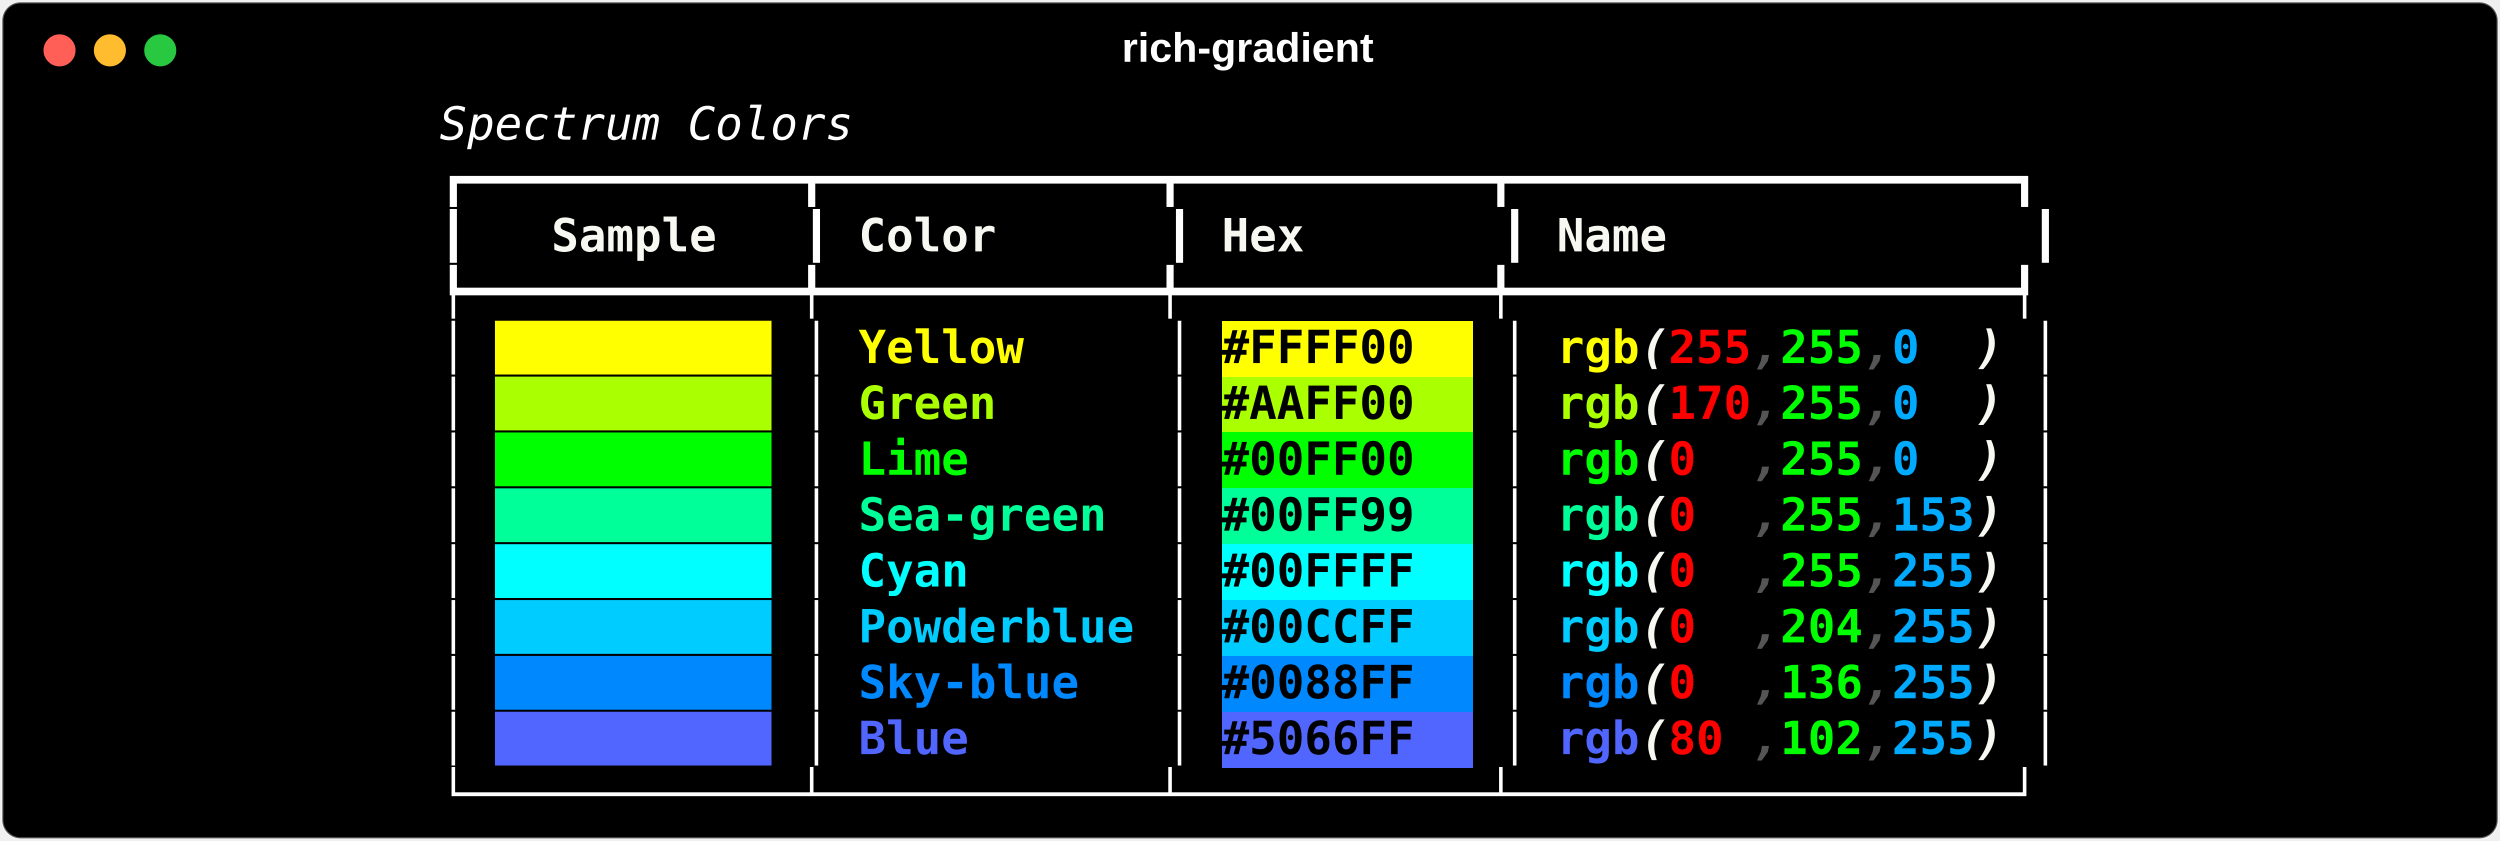
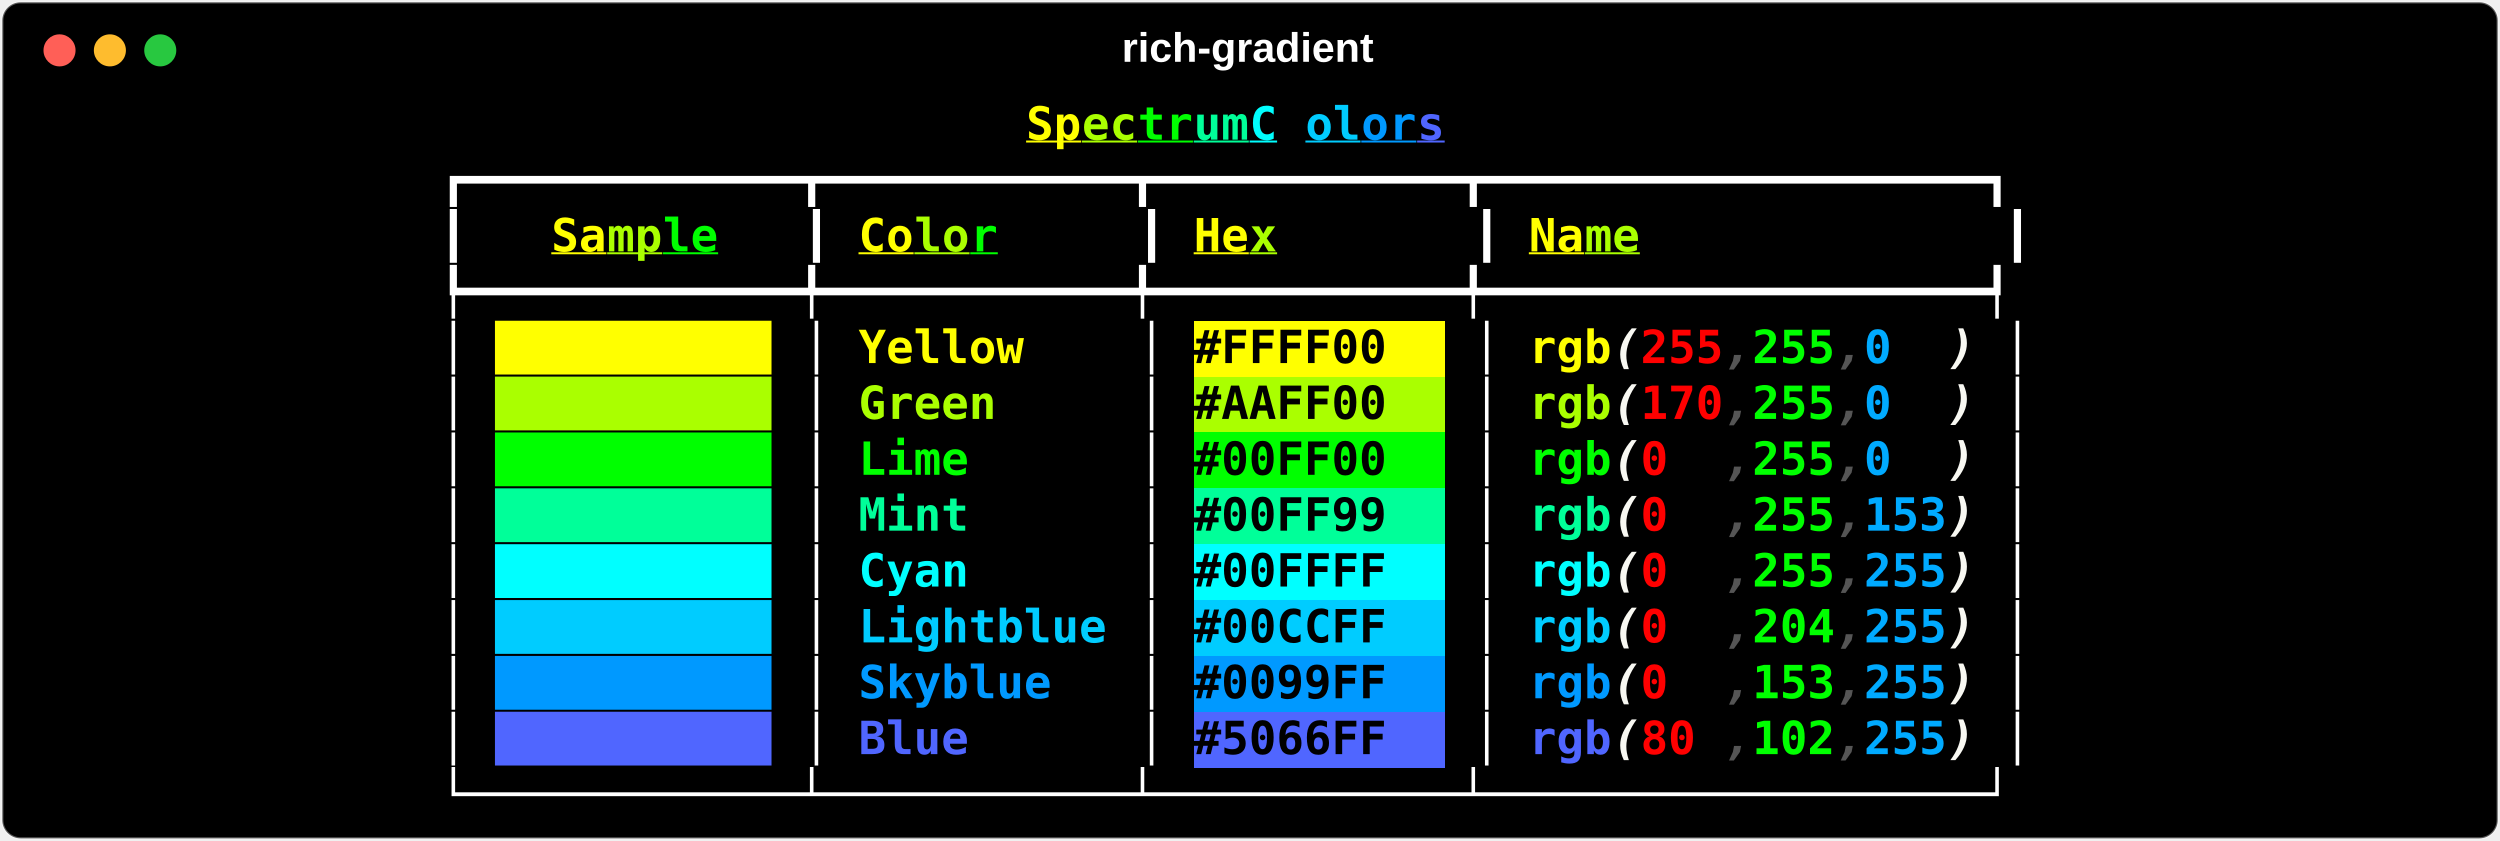
<svg xmlns="http://www.w3.org/2000/svg" class="rich-terminal" viewBox="0 0 1092 367.2">
  <style>

    @font-face {
        font-family: "Fira Code";
        src: local("FiraCode-Regular"),
                url("https://cdnjs.cloudflare.com/ajax/libs/firacode/6.2.0/woff2/FiraCode-Regular.woff2") format("woff2"),
                url("https://cdnjs.cloudflare.com/ajax/libs/firacode/6.2.0/woff/FiraCode-Regular.woff") format("woff");
        font-style: normal;
        font-weight: 400;
    }
    @font-face {
        font-family: "Fira Code";
        src: local("FiraCode-Bold"),
                url("https://cdnjs.cloudflare.com/ajax/libs/firacode/6.2.0/woff2/FiraCode-Bold.woff2") format("woff2"),
                url("https://cdnjs.cloudflare.com/ajax/libs/firacode/6.2.0/woff/FiraCode-Bold.woff") format("woff");
        font-style: bold;
        font-weight: 700;
    }

-     .terminal-557260351-matrix {
+     .terminal-1988028966-matrix {
        font-family: Fira Code, monospace;
        font-size: 20px;
        line-height: 24.4px;
        font-variant-east-asian: full-width;
    }

-     .terminal-557260351-title {
+     .terminal-1988028966-title {
        font-size: 18px;
        font-weight: bold;
        font-family: arial;
    }

-     .terminal-557260351-r1 { fill: #ffffff }
- .terminal-557260351-r2 { fill: #ffffff;font-style: italic; }
- .terminal-557260351-r3 { fill: #ffffff;font-weight: bold }
- .terminal-557260351-r4 { fill: #f8f8f2;font-weight: bold }
- .terminal-557260351-r5 { fill: #ffff00;font-weight: bold }
- .terminal-557260351-r6 { fill: #000000;font-weight: bold }
- .terminal-557260351-r7 { fill: #f8f8f2;font-weight: bold;font-style: italic; }
- .terminal-557260351-r8 { fill: #ff0000;font-weight: bold }
- .terminal-557260351-r9 { fill: #555555;font-weight: bold;font-style: italic; }
- .terminal-557260351-r10 { fill: #00ff00;font-weight: bold }
- .terminal-557260351-r11 { fill: #00aaff;font-weight: bold }
- .terminal-557260351-r12 { fill: #aaff00;font-weight: bold }
- .terminal-557260351-r13 { fill: #00ff99;font-weight: bold }
- .terminal-557260351-r14 { fill: #00ffff;font-weight: bold }
- .terminal-557260351-r15 { fill: #00ccff;font-weight: bold }
- .terminal-557260351-r16 { fill: #0088ff;font-weight: bold }
- .terminal-557260351-r17 { fill: #5066ff;font-weight: bold }
+     .terminal-1988028966-r1 { fill: #ffffff }
+ .terminal-1988028966-r2 { fill: #ffff00;font-weight: bold;text-decoration: underline; }
+ .terminal-1988028966-r3 { fill: #aaff00;font-weight: bold;text-decoration: underline; }
+ .terminal-1988028966-r4 { fill: #00ff00;font-weight: bold;text-decoration: underline; }
+ .terminal-1988028966-r5 { fill: #00ff99;font-weight: bold;text-decoration: underline; }
+ .terminal-1988028966-r6 { fill: #00ffff;font-weight: bold;text-decoration: underline; }
+ .terminal-1988028966-r7 { fill: #00ccff;font-weight: bold;text-decoration: underline; }
+ .terminal-1988028966-r8 { fill: #0099ff;font-weight: bold;text-decoration: underline; }
+ .terminal-1988028966-r9 { fill: #5066ff;font-weight: bold;text-decoration: underline; }
+ .terminal-1988028966-r10 { fill: #ffffff;font-weight: bold }
+ .terminal-1988028966-r11 { fill: #ffff00;font-weight: bold }
+ .terminal-1988028966-r12 { fill: #000000;font-weight: bold }
+ .terminal-1988028966-r13 { fill: #f8f8f2;font-weight: bold;font-style: italic; }
+ .terminal-1988028966-r14 { fill: #ff0000;font-weight: bold }
+ .terminal-1988028966-r15 { fill: #555555;font-weight: bold;font-style: italic; }
+ .terminal-1988028966-r16 { fill: #00ff00;font-weight: bold }
+ .terminal-1988028966-r17 { fill: #00aaff;font-weight: bold }
+ .terminal-1988028966-r18 { fill: #aaff00;font-weight: bold }
+ .terminal-1988028966-r19 { fill: #00ff99;font-weight: bold }
+ .terminal-1988028966-r20 { fill: #00ffff;font-weight: bold }
+ .terminal-1988028966-r21 { fill: #00ccff;font-weight: bold }
+ .terminal-1988028966-r22 { fill: #0099ff;font-weight: bold }
+ .terminal-1988028966-r23 { fill: #5066ff;font-weight: bold }
    </style>
  <defs>
-     <clipPath id="terminal-557260351-clip-terminal">
+     <clipPath id="terminal-1988028966-clip-terminal">
      <rect x="0" y="0" width="1072.6" height="316.2" />
    </clipPath>
-     <clipPath id="terminal-557260351-line-0">
+     <clipPath id="terminal-1988028966-line-0">
      <rect x="0" y="1.5" width="1073.6" height="24.65" />
    </clipPath>
-     <clipPath id="terminal-557260351-line-1">
+     <clipPath id="terminal-1988028966-line-1">
      <rect x="0" y="25.9" width="1073.6" height="24.65" />
    </clipPath>
-     <clipPath id="terminal-557260351-line-2">
+     <clipPath id="terminal-1988028966-line-2">
      <rect x="0" y="50.3" width="1073.6" height="24.65" />
    </clipPath>
-     <clipPath id="terminal-557260351-line-3">
+     <clipPath id="terminal-1988028966-line-3">
      <rect x="0" y="74.7" width="1073.6" height="24.65" />
    </clipPath>
-     <clipPath id="terminal-557260351-line-4">
+     <clipPath id="terminal-1988028966-line-4">
      <rect x="0" y="99.1" width="1073.6" height="24.65" />
    </clipPath>
-     <clipPath id="terminal-557260351-line-5">
+     <clipPath id="terminal-1988028966-line-5">
      <rect x="0" y="123.5" width="1073.6" height="24.65" />
    </clipPath>
-     <clipPath id="terminal-557260351-line-6">
+     <clipPath id="terminal-1988028966-line-6">
      <rect x="0" y="147.9" width="1073.6" height="24.65" />
    </clipPath>
-     <clipPath id="terminal-557260351-line-7">
+     <clipPath id="terminal-1988028966-line-7">
      <rect x="0" y="172.3" width="1073.6" height="24.65" />
    </clipPath>
-     <clipPath id="terminal-557260351-line-8">
+     <clipPath id="terminal-1988028966-line-8">
      <rect x="0" y="196.7" width="1073.6" height="24.65" />
    </clipPath>
-     <clipPath id="terminal-557260351-line-9">
+     <clipPath id="terminal-1988028966-line-9">
      <rect x="0" y="221.1" width="1073.6" height="24.65" />
    </clipPath>
-     <clipPath id="terminal-557260351-line-10">
+     <clipPath id="terminal-1988028966-line-10">
      <rect x="0" y="245.5" width="1073.6" height="24.65" />
    </clipPath>
-     <clipPath id="terminal-557260351-line-11">
+     <clipPath id="terminal-1988028966-line-11">
      <rect x="0" y="269.9" width="1073.6" height="24.65" />
    </clipPath>
  </defs>
  <rect fill="#000000" stroke="rgba(255,255,255,0.35)" stroke-width="1" x="1" y="1" width="1090" height="365.2" rx="8" />
-   <text class="terminal-557260351-title" fill="#ffffff" text-anchor="middle" x="545" y="27">rich-gradient</text>
+   <text class="terminal-1988028966-title" fill="#ffffff" text-anchor="middle" x="545" y="27">rich-gradient</text>
  <g transform="translate(26,22)">
    <circle cx="0" cy="0" r="7" fill="#ff5f57" />
    <circle cx="22" cy="0" r="7" fill="#febc2e" />
    <circle cx="44" cy="0" r="7" fill="#28c840" />
  </g>
-   <g transform="translate(9, 41)" clip-path="url(#terminal-557260351-clip-terminal)">
-     <rect fill="#ffff00" x="524.6" y="99.1" width="109.8" height="24.65" shape-rendering="crispEdges" />
-     <rect fill="#aaff00" x="524.6" y="123.5" width="109.8" height="24.65" shape-rendering="crispEdges" />
-     <rect fill="#00ff00" x="524.6" y="147.9" width="109.8" height="24.65" shape-rendering="crispEdges" />
-     <rect fill="#00ff99" x="524.6" y="172.3" width="109.8" height="24.65" shape-rendering="crispEdges" />
-     <rect fill="#00ffff" x="524.6" y="196.7" width="109.8" height="24.65" shape-rendering="crispEdges" />
-     <rect fill="#00ccff" x="524.6" y="221.1" width="109.8" height="24.65" shape-rendering="crispEdges" />
-     <rect fill="#0088ff" x="524.6" y="245.5" width="109.8" height="24.65" shape-rendering="crispEdges" />
-     <rect fill="#5066ff" x="524.6" y="269.9" width="109.8" height="24.65" shape-rendering="crispEdges" />
-     <g class="terminal-557260351-matrix">
-       <text class="terminal-557260351-r2" x="183" y="20" textLength="707.6" clip-path="url(#terminal-557260351-line-0)">                     Spectrum Colors                      </text>
-       <text class="terminal-557260351-r1" x="1073.6" y="20" textLength="12.2" clip-path="url(#terminal-557260351-line-0)">
- </text>
-       <text class="terminal-557260351-r1" x="183" y="44.4" textLength="707.6" clip-path="url(#terminal-557260351-line-1)">┏━━━━━━━━━━━━┳━━━━━━━━━━━━┳━━━━━━━━━━━┳━━━━━━━━━━━━━━━━━━┓</text>
-       <text class="terminal-557260351-r1" x="1073.6" y="44.4" textLength="12.2" clip-path="url(#terminal-557260351-line-1)">
- </text>
-       <text class="terminal-557260351-r1" x="183" y="68.8" textLength="12.2" clip-path="url(#terminal-557260351-line-2)">┃</text>
-       <text class="terminal-557260351-r4" x="231.8" y="68.8" textLength="73.2" clip-path="url(#terminal-557260351-line-2)">Sample</text>
-       <text class="terminal-557260351-r1" x="341.6" y="68.8" textLength="12.2" clip-path="url(#terminal-557260351-line-2)">┃</text>
-       <text class="terminal-557260351-r4" x="366" y="68.8" textLength="61" clip-path="url(#terminal-557260351-line-2)">Color</text>
-       <text class="terminal-557260351-r1" x="500.2" y="68.8" textLength="12.2" clip-path="url(#terminal-557260351-line-2)">┃</text>
-       <text class="terminal-557260351-r4" x="524.6" y="68.8" textLength="36.6" clip-path="url(#terminal-557260351-line-2)">Hex</text>
-       <text class="terminal-557260351-r1" x="646.6" y="68.8" textLength="12.2" clip-path="url(#terminal-557260351-line-2)">┃</text>
-       <text class="terminal-557260351-r4" x="671" y="68.8" textLength="48.8" clip-path="url(#terminal-557260351-line-2)">Name</text>
-       <text class="terminal-557260351-r1" x="878.4" y="68.8" textLength="12.2" clip-path="url(#terminal-557260351-line-2)">┃</text>
-       <text class="terminal-557260351-r1" x="1073.6" y="68.8" textLength="12.2" clip-path="url(#terminal-557260351-line-2)">
- </text>
-       <text class="terminal-557260351-r1" x="183" y="93.2" textLength="707.6" clip-path="url(#terminal-557260351-line-3)">┡━━━━━━━━━━━━╇━━━━━━━━━━━━╇━━━━━━━━━━━╇━━━━━━━━━━━━━━━━━━┩</text>
-       <text class="terminal-557260351-r1" x="1073.6" y="93.2" textLength="12.2" clip-path="url(#terminal-557260351-line-3)">
- </text>
-       <text class="terminal-557260351-r1" x="183" y="117.6" textLength="12.2" clip-path="url(#terminal-557260351-line-4)">│</text>
-       <text class="terminal-557260351-r5" x="207.4" y="117.6" textLength="122" clip-path="url(#terminal-557260351-line-4)">██████████</text>
-       <text class="terminal-557260351-r1" x="341.6" y="117.6" textLength="12.2" clip-path="url(#terminal-557260351-line-4)">│</text>
-       <text class="terminal-557260351-r5" x="366" y="117.6" textLength="122" clip-path="url(#terminal-557260351-line-4)">Yellow    </text>
-       <text class="terminal-557260351-r1" x="500.2" y="117.6" textLength="12.2" clip-path="url(#terminal-557260351-line-4)">│</text>
-       <text class="terminal-557260351-r6" x="524.6" y="117.6" textLength="109.8" clip-path="url(#terminal-557260351-line-4)"> #FFFF00 </text>
-       <text class="terminal-557260351-r1" x="646.6" y="117.6" textLength="12.2" clip-path="url(#terminal-557260351-line-4)">│</text>
-       <text class="terminal-557260351-r5" x="671" y="117.6" textLength="36.6" clip-path="url(#terminal-557260351-line-4)">rgb</text>
-       <text class="terminal-557260351-r7" x="707.6" y="117.6" textLength="12.2" clip-path="url(#terminal-557260351-line-4)">(</text>
-       <text class="terminal-557260351-r8" x="719.8" y="117.6" textLength="36.6" clip-path="url(#terminal-557260351-line-4)">255</text>
-       <text class="terminal-557260351-r9" x="756.4" y="117.6" textLength="12.2" clip-path="url(#terminal-557260351-line-4)">,</text>
-       <text class="terminal-557260351-r10" x="768.6" y="117.6" textLength="36.6" clip-path="url(#terminal-557260351-line-4)">255</text>
-       <text class="terminal-557260351-r9" x="805.2" y="117.6" textLength="12.2" clip-path="url(#terminal-557260351-line-4)">,</text>
-       <text class="terminal-557260351-r11" x="817.4" y="117.6" textLength="36.6" clip-path="url(#terminal-557260351-line-4)">  0</text>
-       <text class="terminal-557260351-r7" x="854" y="117.6" textLength="12.2" clip-path="url(#terminal-557260351-line-4)">)</text>
-       <text class="terminal-557260351-r1" x="878.4" y="117.6" textLength="12.2" clip-path="url(#terminal-557260351-line-4)">│</text>
-       <text class="terminal-557260351-r1" x="1073.6" y="117.6" textLength="12.2" clip-path="url(#terminal-557260351-line-4)">
- </text>
-       <text class="terminal-557260351-r1" x="183" y="142" textLength="12.2" clip-path="url(#terminal-557260351-line-5)">│</text>
-       <text class="terminal-557260351-r12" x="207.4" y="142" textLength="122" clip-path="url(#terminal-557260351-line-5)">██████████</text>
-       <text class="terminal-557260351-r1" x="341.6" y="142" textLength="12.2" clip-path="url(#terminal-557260351-line-5)">│</text>
-       <text class="terminal-557260351-r12" x="366" y="142" textLength="122" clip-path="url(#terminal-557260351-line-5)">Green     </text>
-       <text class="terminal-557260351-r1" x="500.2" y="142" textLength="12.2" clip-path="url(#terminal-557260351-line-5)">│</text>
-       <text class="terminal-557260351-r6" x="524.6" y="142" textLength="109.8" clip-path="url(#terminal-557260351-line-5)"> #AAFF00 </text>
-       <text class="terminal-557260351-r1" x="646.6" y="142" textLength="12.2" clip-path="url(#terminal-557260351-line-5)">│</text>
-       <text class="terminal-557260351-r12" x="671" y="142" textLength="36.6" clip-path="url(#terminal-557260351-line-5)">rgb</text>
-       <text class="terminal-557260351-r7" x="707.6" y="142" textLength="12.2" clip-path="url(#terminal-557260351-line-5)">(</text>
-       <text class="terminal-557260351-r8" x="719.8" y="142" textLength="36.6" clip-path="url(#terminal-557260351-line-5)">170</text>
-       <text class="terminal-557260351-r9" x="756.4" y="142" textLength="12.2" clip-path="url(#terminal-557260351-line-5)">,</text>
-       <text class="terminal-557260351-r10" x="768.6" y="142" textLength="36.6" clip-path="url(#terminal-557260351-line-5)">255</text>
-       <text class="terminal-557260351-r9" x="805.2" y="142" textLength="12.2" clip-path="url(#terminal-557260351-line-5)">,</text>
-       <text class="terminal-557260351-r11" x="817.4" y="142" textLength="36.6" clip-path="url(#terminal-557260351-line-5)">  0</text>
-       <text class="terminal-557260351-r7" x="854" y="142" textLength="12.2" clip-path="url(#terminal-557260351-line-5)">)</text>
-       <text class="terminal-557260351-r1" x="878.4" y="142" textLength="12.2" clip-path="url(#terminal-557260351-line-5)">│</text>
-       <text class="terminal-557260351-r1" x="1073.6" y="142" textLength="12.2" clip-path="url(#terminal-557260351-line-5)">
- </text>
-       <text class="terminal-557260351-r1" x="183" y="166.4" textLength="12.2" clip-path="url(#terminal-557260351-line-6)">│</text>
-       <text class="terminal-557260351-r10" x="207.4" y="166.4" textLength="122" clip-path="url(#terminal-557260351-line-6)">██████████</text>
-       <text class="terminal-557260351-r1" x="341.6" y="166.4" textLength="12.2" clip-path="url(#terminal-557260351-line-6)">│</text>
-       <text class="terminal-557260351-r10" x="366" y="166.4" textLength="122" clip-path="url(#terminal-557260351-line-6)">Lime      </text>
-       <text class="terminal-557260351-r1" x="500.2" y="166.4" textLength="12.2" clip-path="url(#terminal-557260351-line-6)">│</text>
-       <text class="terminal-557260351-r6" x="524.6" y="166.4" textLength="109.8" clip-path="url(#terminal-557260351-line-6)"> #00FF00 </text>
-       <text class="terminal-557260351-r1" x="646.6" y="166.4" textLength="12.2" clip-path="url(#terminal-557260351-line-6)">│</text>
-       <text class="terminal-557260351-r10" x="671" y="166.4" textLength="36.6" clip-path="url(#terminal-557260351-line-6)">rgb</text>
-       <text class="terminal-557260351-r7" x="707.6" y="166.4" textLength="12.2" clip-path="url(#terminal-557260351-line-6)">(</text>
-       <text class="terminal-557260351-r8" x="719.8" y="166.4" textLength="36.6" clip-path="url(#terminal-557260351-line-6)">  0</text>
-       <text class="terminal-557260351-r9" x="756.4" y="166.4" textLength="12.2" clip-path="url(#terminal-557260351-line-6)">,</text>
-       <text class="terminal-557260351-r10" x="768.6" y="166.4" textLength="36.6" clip-path="url(#terminal-557260351-line-6)">255</text>
-       <text class="terminal-557260351-r9" x="805.2" y="166.4" textLength="12.2" clip-path="url(#terminal-557260351-line-6)">,</text>
-       <text class="terminal-557260351-r11" x="817.4" y="166.4" textLength="36.6" clip-path="url(#terminal-557260351-line-6)">  0</text>
-       <text class="terminal-557260351-r7" x="854" y="166.4" textLength="12.2" clip-path="url(#terminal-557260351-line-6)">)</text>
-       <text class="terminal-557260351-r1" x="878.4" y="166.4" textLength="12.2" clip-path="url(#terminal-557260351-line-6)">│</text>
-       <text class="terminal-557260351-r1" x="1073.6" y="166.4" textLength="12.2" clip-path="url(#terminal-557260351-line-6)">
- </text>
-       <text class="terminal-557260351-r1" x="183" y="190.8" textLength="12.2" clip-path="url(#terminal-557260351-line-7)">│</text>
-       <text class="terminal-557260351-r13" x="207.4" y="190.8" textLength="122" clip-path="url(#terminal-557260351-line-7)">██████████</text>
-       <text class="terminal-557260351-r1" x="341.6" y="190.8" textLength="12.2" clip-path="url(#terminal-557260351-line-7)">│</text>
-       <text class="terminal-557260351-r13" x="366" y="190.8" textLength="122" clip-path="url(#terminal-557260351-line-7)">Sea-green </text>
-       <text class="terminal-557260351-r1" x="500.2" y="190.8" textLength="12.2" clip-path="url(#terminal-557260351-line-7)">│</text>
-       <text class="terminal-557260351-r6" x="524.6" y="190.8" textLength="109.8" clip-path="url(#terminal-557260351-line-7)"> #00FF99 </text>
-       <text class="terminal-557260351-r1" x="646.6" y="190.8" textLength="12.2" clip-path="url(#terminal-557260351-line-7)">│</text>
-       <text class="terminal-557260351-r13" x="671" y="190.8" textLength="36.6" clip-path="url(#terminal-557260351-line-7)">rgb</text>
-       <text class="terminal-557260351-r7" x="707.6" y="190.8" textLength="12.2" clip-path="url(#terminal-557260351-line-7)">(</text>
-       <text class="terminal-557260351-r8" x="719.8" y="190.8" textLength="36.6" clip-path="url(#terminal-557260351-line-7)">  0</text>
-       <text class="terminal-557260351-r9" x="756.4" y="190.8" textLength="12.2" clip-path="url(#terminal-557260351-line-7)">,</text>
-       <text class="terminal-557260351-r10" x="768.6" y="190.8" textLength="36.6" clip-path="url(#terminal-557260351-line-7)">255</text>
-       <text class="terminal-557260351-r9" x="805.2" y="190.8" textLength="12.2" clip-path="url(#terminal-557260351-line-7)">,</text>
-       <text class="terminal-557260351-r11" x="817.4" y="190.8" textLength="36.6" clip-path="url(#terminal-557260351-line-7)">153</text>
-       <text class="terminal-557260351-r7" x="854" y="190.8" textLength="12.2" clip-path="url(#terminal-557260351-line-7)">)</text>
-       <text class="terminal-557260351-r1" x="878.4" y="190.8" textLength="12.2" clip-path="url(#terminal-557260351-line-7)">│</text>
-       <text class="terminal-557260351-r1" x="1073.6" y="190.8" textLength="12.2" clip-path="url(#terminal-557260351-line-7)">
- </text>
-       <text class="terminal-557260351-r1" x="183" y="215.2" textLength="12.2" clip-path="url(#terminal-557260351-line-8)">│</text>
-       <text class="terminal-557260351-r14" x="207.4" y="215.2" textLength="122" clip-path="url(#terminal-557260351-line-8)">██████████</text>
-       <text class="terminal-557260351-r1" x="341.6" y="215.2" textLength="12.2" clip-path="url(#terminal-557260351-line-8)">│</text>
-       <text class="terminal-557260351-r14" x="366" y="215.2" textLength="122" clip-path="url(#terminal-557260351-line-8)">Cyan      </text>
-       <text class="terminal-557260351-r1" x="500.2" y="215.2" textLength="12.2" clip-path="url(#terminal-557260351-line-8)">│</text>
-       <text class="terminal-557260351-r6" x="524.6" y="215.2" textLength="109.8" clip-path="url(#terminal-557260351-line-8)"> #00FFFF </text>
-       <text class="terminal-557260351-r1" x="646.6" y="215.2" textLength="12.2" clip-path="url(#terminal-557260351-line-8)">│</text>
-       <text class="terminal-557260351-r14" x="671" y="215.2" textLength="36.6" clip-path="url(#terminal-557260351-line-8)">rgb</text>
-       <text class="terminal-557260351-r7" x="707.6" y="215.2" textLength="12.2" clip-path="url(#terminal-557260351-line-8)">(</text>
-       <text class="terminal-557260351-r8" x="719.8" y="215.2" textLength="36.6" clip-path="url(#terminal-557260351-line-8)">  0</text>
-       <text class="terminal-557260351-r9" x="756.4" y="215.2" textLength="12.2" clip-path="url(#terminal-557260351-line-8)">,</text>
-       <text class="terminal-557260351-r10" x="768.6" y="215.2" textLength="36.6" clip-path="url(#terminal-557260351-line-8)">255</text>
-       <text class="terminal-557260351-r9" x="805.2" y="215.2" textLength="12.2" clip-path="url(#terminal-557260351-line-8)">,</text>
-       <text class="terminal-557260351-r11" x="817.4" y="215.2" textLength="36.6" clip-path="url(#terminal-557260351-line-8)">255</text>
-       <text class="terminal-557260351-r7" x="854" y="215.2" textLength="12.2" clip-path="url(#terminal-557260351-line-8)">)</text>
-       <text class="terminal-557260351-r1" x="878.4" y="215.2" textLength="12.2" clip-path="url(#terminal-557260351-line-8)">│</text>
-       <text class="terminal-557260351-r1" x="1073.6" y="215.2" textLength="12.2" clip-path="url(#terminal-557260351-line-8)">
- </text>
-       <text class="terminal-557260351-r1" x="183" y="239.6" textLength="12.2" clip-path="url(#terminal-557260351-line-9)">│</text>
-       <text class="terminal-557260351-r15" x="207.4" y="239.6" textLength="122" clip-path="url(#terminal-557260351-line-9)">██████████</text>
-       <text class="terminal-557260351-r1" x="341.6" y="239.6" textLength="12.2" clip-path="url(#terminal-557260351-line-9)">│</text>
-       <text class="terminal-557260351-r15" x="366" y="239.6" textLength="122" clip-path="url(#terminal-557260351-line-9)">Powderblue</text>
-       <text class="terminal-557260351-r1" x="500.2" y="239.6" textLength="12.2" clip-path="url(#terminal-557260351-line-9)">│</text>
-       <text class="terminal-557260351-r6" x="524.6" y="239.6" textLength="109.8" clip-path="url(#terminal-557260351-line-9)"> #00CCFF </text>
-       <text class="terminal-557260351-r1" x="646.6" y="239.6" textLength="12.2" clip-path="url(#terminal-557260351-line-9)">│</text>
-       <text class="terminal-557260351-r15" x="671" y="239.6" textLength="36.6" clip-path="url(#terminal-557260351-line-9)">rgb</text>
-       <text class="terminal-557260351-r7" x="707.6" y="239.6" textLength="12.2" clip-path="url(#terminal-557260351-line-9)">(</text>
-       <text class="terminal-557260351-r8" x="719.8" y="239.6" textLength="36.6" clip-path="url(#terminal-557260351-line-9)">  0</text>
-       <text class="terminal-557260351-r9" x="756.4" y="239.6" textLength="12.2" clip-path="url(#terminal-557260351-line-9)">,</text>
-       <text class="terminal-557260351-r10" x="768.6" y="239.6" textLength="36.6" clip-path="url(#terminal-557260351-line-9)">204</text>
-       <text class="terminal-557260351-r9" x="805.2" y="239.6" textLength="12.2" clip-path="url(#terminal-557260351-line-9)">,</text>
-       <text class="terminal-557260351-r11" x="817.4" y="239.6" textLength="36.6" clip-path="url(#terminal-557260351-line-9)">255</text>
-       <text class="terminal-557260351-r7" x="854" y="239.6" textLength="12.2" clip-path="url(#terminal-557260351-line-9)">)</text>
-       <text class="terminal-557260351-r1" x="878.4" y="239.6" textLength="12.2" clip-path="url(#terminal-557260351-line-9)">│</text>
-       <text class="terminal-557260351-r1" x="1073.6" y="239.6" textLength="12.2" clip-path="url(#terminal-557260351-line-9)">
- </text>
-       <text class="terminal-557260351-r1" x="183" y="264" textLength="12.2" clip-path="url(#terminal-557260351-line-10)">│</text>
-       <text class="terminal-557260351-r16" x="207.4" y="264" textLength="122" clip-path="url(#terminal-557260351-line-10)">██████████</text>
-       <text class="terminal-557260351-r1" x="341.6" y="264" textLength="12.2" clip-path="url(#terminal-557260351-line-10)">│</text>
-       <text class="terminal-557260351-r16" x="366" y="264" textLength="122" clip-path="url(#terminal-557260351-line-10)">Sky-blue  </text>
-       <text class="terminal-557260351-r1" x="500.2" y="264" textLength="12.2" clip-path="url(#terminal-557260351-line-10)">│</text>
-       <text class="terminal-557260351-r6" x="524.6" y="264" textLength="109.8" clip-path="url(#terminal-557260351-line-10)"> #0088FF </text>
-       <text class="terminal-557260351-r1" x="646.6" y="264" textLength="12.2" clip-path="url(#terminal-557260351-line-10)">│</text>
-       <text class="terminal-557260351-r16" x="671" y="264" textLength="36.6" clip-path="url(#terminal-557260351-line-10)">rgb</text>
-       <text class="terminal-557260351-r7" x="707.6" y="264" textLength="12.2" clip-path="url(#terminal-557260351-line-10)">(</text>
-       <text class="terminal-557260351-r8" x="719.8" y="264" textLength="36.6" clip-path="url(#terminal-557260351-line-10)">  0</text>
-       <text class="terminal-557260351-r9" x="756.4" y="264" textLength="12.2" clip-path="url(#terminal-557260351-line-10)">,</text>
-       <text class="terminal-557260351-r10" x="768.6" y="264" textLength="36.6" clip-path="url(#terminal-557260351-line-10)">136</text>
-       <text class="terminal-557260351-r9" x="805.2" y="264" textLength="12.2" clip-path="url(#terminal-557260351-line-10)">,</text>
-       <text class="terminal-557260351-r11" x="817.4" y="264" textLength="36.6" clip-path="url(#terminal-557260351-line-10)">255</text>
-       <text class="terminal-557260351-r7" x="854" y="264" textLength="12.2" clip-path="url(#terminal-557260351-line-10)">)</text>
-       <text class="terminal-557260351-r1" x="878.4" y="264" textLength="12.2" clip-path="url(#terminal-557260351-line-10)">│</text>
-       <text class="terminal-557260351-r1" x="1073.6" y="264" textLength="12.2" clip-path="url(#terminal-557260351-line-10)">
- </text>
-       <text class="terminal-557260351-r1" x="183" y="288.4" textLength="12.2" clip-path="url(#terminal-557260351-line-11)">│</text>
-       <text class="terminal-557260351-r17" x="207.4" y="288.4" textLength="122" clip-path="url(#terminal-557260351-line-11)">██████████</text>
-       <text class="terminal-557260351-r1" x="341.6" y="288.4" textLength="12.2" clip-path="url(#terminal-557260351-line-11)">│</text>
-       <text class="terminal-557260351-r17" x="366" y="288.4" textLength="122" clip-path="url(#terminal-557260351-line-11)">Blue      </text>
-       <text class="terminal-557260351-r1" x="500.2" y="288.4" textLength="12.2" clip-path="url(#terminal-557260351-line-11)">│</text>
-       <text class="terminal-557260351-r6" x="524.6" y="288.4" textLength="109.8" clip-path="url(#terminal-557260351-line-11)"> #5066FF </text>
-       <text class="terminal-557260351-r1" x="646.6" y="288.4" textLength="12.2" clip-path="url(#terminal-557260351-line-11)">│</text>
-       <text class="terminal-557260351-r17" x="671" y="288.4" textLength="36.6" clip-path="url(#terminal-557260351-line-11)">rgb</text>
-       <text class="terminal-557260351-r7" x="707.6" y="288.4" textLength="12.2" clip-path="url(#terminal-557260351-line-11)">(</text>
-       <text class="terminal-557260351-r8" x="719.8" y="288.4" textLength="36.6" clip-path="url(#terminal-557260351-line-11)"> 80</text>
-       <text class="terminal-557260351-r9" x="756.4" y="288.4" textLength="12.2" clip-path="url(#terminal-557260351-line-11)">,</text>
-       <text class="terminal-557260351-r10" x="768.6" y="288.4" textLength="36.6" clip-path="url(#terminal-557260351-line-11)">102</text>
-       <text class="terminal-557260351-r9" x="805.2" y="288.4" textLength="12.2" clip-path="url(#terminal-557260351-line-11)">,</text>
-       <text class="terminal-557260351-r11" x="817.4" y="288.4" textLength="36.6" clip-path="url(#terminal-557260351-line-11)">255</text>
-       <text class="terminal-557260351-r7" x="854" y="288.4" textLength="12.2" clip-path="url(#terminal-557260351-line-11)">)</text>
-       <text class="terminal-557260351-r1" x="878.4" y="288.4" textLength="12.2" clip-path="url(#terminal-557260351-line-11)">│</text>
-       <text class="terminal-557260351-r1" x="1073.6" y="288.4" textLength="12.2" clip-path="url(#terminal-557260351-line-11)">
- </text>
-       <text class="terminal-557260351-r1" x="183" y="312.8" textLength="707.6" clip-path="url(#terminal-557260351-line-12)">└────────────┴────────────┴───────────┴──────────────────┘</text>
-       <text class="terminal-557260351-r1" x="1073.6" y="312.8" textLength="12.2" clip-path="url(#terminal-557260351-line-12)">
+   <g transform="translate(9, 41)" clip-path="url(#terminal-1988028966-clip-terminal)">
+     <rect fill="#ffff00" x="512.4" y="99.1" width="109.8" height="24.65" shape-rendering="crispEdges" />
+     <rect fill="#aaff00" x="512.4" y="123.5" width="109.8" height="24.65" shape-rendering="crispEdges" />
+     <rect fill="#00ff00" x="512.4" y="147.9" width="109.8" height="24.65" shape-rendering="crispEdges" />
+     <rect fill="#00ff99" x="512.4" y="172.3" width="109.8" height="24.65" shape-rendering="crispEdges" />
+     <rect fill="#00ffff" x="512.4" y="196.7" width="109.8" height="24.65" shape-rendering="crispEdges" />
+     <rect fill="#00ccff" x="512.4" y="221.1" width="109.8" height="24.65" shape-rendering="crispEdges" />
+     <rect fill="#0099ff" x="512.4" y="245.5" width="109.8" height="24.65" shape-rendering="crispEdges" />
+     <rect fill="#5066ff" x="512.4" y="269.9" width="109.8" height="24.65" shape-rendering="crispEdges" />
+     <g class="terminal-1988028966-matrix">
+       <text class="terminal-1988028966-r2" x="439.2" y="20" textLength="24.4" clip-path="url(#terminal-1988028966-line-0)">Sp</text>
+       <text class="terminal-1988028966-r3" x="463.6" y="20" textLength="24.4" clip-path="url(#terminal-1988028966-line-0)">ec</text>
+       <text class="terminal-1988028966-r4" x="488" y="20" textLength="24.4" clip-path="url(#terminal-1988028966-line-0)">tr</text>
+       <text class="terminal-1988028966-r5" x="512.4" y="20" textLength="24.4" clip-path="url(#terminal-1988028966-line-0)">um</text>
+       <text class="terminal-1988028966-r6" x="536.8" y="20" textLength="24.4" clip-path="url(#terminal-1988028966-line-0)"> C</text>
+       <text class="terminal-1988028966-r7" x="561.2" y="20" textLength="24.4" clip-path="url(#terminal-1988028966-line-0)">ol</text>
+       <text class="terminal-1988028966-r8" x="585.6" y="20" textLength="24.4" clip-path="url(#terminal-1988028966-line-0)">or</text>
+       <text class="terminal-1988028966-r9" x="610" y="20" textLength="12.2" clip-path="url(#terminal-1988028966-line-0)">s</text>
+       <text class="terminal-1988028966-r1" x="1073.6" y="20" textLength="12.2" clip-path="url(#terminal-1988028966-line-0)">
+ </text>
+       <text class="terminal-1988028966-r1" x="183" y="44.4" textLength="695.4" clip-path="url(#terminal-1988028966-line-1)">┏━━━━━━━━━━━━┳━━━━━━━━━━━┳━━━━━━━━━━━┳━━━━━━━━━━━━━━━━━━┓</text>
+       <text class="terminal-1988028966-r1" x="1073.6" y="44.4" textLength="12.2" clip-path="url(#terminal-1988028966-line-1)">
+ </text>
+       <text class="terminal-1988028966-r1" x="183" y="68.8" textLength="12.2" clip-path="url(#terminal-1988028966-line-2)">┃</text>
+       <text class="terminal-1988028966-r2" x="231.8" y="68.8" textLength="24.4" clip-path="url(#terminal-1988028966-line-2)">Sa</text>
+       <text class="terminal-1988028966-r3" x="256.2" y="68.8" textLength="24.4" clip-path="url(#terminal-1988028966-line-2)">mp</text>
+       <text class="terminal-1988028966-r4" x="280.6" y="68.8" textLength="24.4" clip-path="url(#terminal-1988028966-line-2)">le</text>
+       <text class="terminal-1988028966-r1" x="341.6" y="68.8" textLength="12.2" clip-path="url(#terminal-1988028966-line-2)">┃</text>
+       <text class="terminal-1988028966-r2" x="366" y="68.8" textLength="24.4" clip-path="url(#terminal-1988028966-line-2)">Co</text>
+       <text class="terminal-1988028966-r3" x="390.4" y="68.8" textLength="24.4" clip-path="url(#terminal-1988028966-line-2)">lo</text>
+       <text class="terminal-1988028966-r4" x="414.8" y="68.8" textLength="12.2" clip-path="url(#terminal-1988028966-line-2)">r</text>
+       <text class="terminal-1988028966-r1" x="488" y="68.8" textLength="12.2" clip-path="url(#terminal-1988028966-line-2)">┃</text>
+       <text class="terminal-1988028966-r2" x="512.4" y="68.8" textLength="24.4" clip-path="url(#terminal-1988028966-line-2)">He</text>
+       <text class="terminal-1988028966-r3" x="536.8" y="68.8" textLength="12.2" clip-path="url(#terminal-1988028966-line-2)">x</text>
+       <text class="terminal-1988028966-r1" x="634.4" y="68.8" textLength="12.2" clip-path="url(#terminal-1988028966-line-2)">┃</text>
+       <text class="terminal-1988028966-r2" x="658.8" y="68.8" textLength="24.4" clip-path="url(#terminal-1988028966-line-2)">Na</text>
+       <text class="terminal-1988028966-r3" x="683.2" y="68.8" textLength="24.4" clip-path="url(#terminal-1988028966-line-2)">me</text>
+       <text class="terminal-1988028966-r1" x="866.2" y="68.8" textLength="12.2" clip-path="url(#terminal-1988028966-line-2)">┃</text>
+       <text class="terminal-1988028966-r1" x="1073.6" y="68.8" textLength="12.2" clip-path="url(#terminal-1988028966-line-2)">
+ </text>
+       <text class="terminal-1988028966-r1" x="183" y="93.2" textLength="695.4" clip-path="url(#terminal-1988028966-line-3)">┡━━━━━━━━━━━━╇━━━━━━━━━━━╇━━━━━━━━━━━╇━━━━━━━━━━━━━━━━━━┩</text>
+       <text class="terminal-1988028966-r1" x="1073.6" y="93.2" textLength="12.2" clip-path="url(#terminal-1988028966-line-3)">
+ </text>
+       <text class="terminal-1988028966-r1" x="183" y="117.6" textLength="12.2" clip-path="url(#terminal-1988028966-line-4)">│</text>
+       <text class="terminal-1988028966-r11" x="207.4" y="117.6" textLength="122" clip-path="url(#terminal-1988028966-line-4)">██████████</text>
+       <text class="terminal-1988028966-r1" x="341.6" y="117.6" textLength="12.2" clip-path="url(#terminal-1988028966-line-4)">│</text>
+       <text class="terminal-1988028966-r11" x="366" y="117.6" textLength="109.8" clip-path="url(#terminal-1988028966-line-4)">Yellow   </text>
+       <text class="terminal-1988028966-r1" x="488" y="117.6" textLength="12.2" clip-path="url(#terminal-1988028966-line-4)">│</text>
+       <text class="terminal-1988028966-r12" x="512.4" y="117.6" textLength="109.8" clip-path="url(#terminal-1988028966-line-4)"> #FFFF00 </text>
+       <text class="terminal-1988028966-r1" x="634.4" y="117.6" textLength="12.2" clip-path="url(#terminal-1988028966-line-4)">│</text>
+       <text class="terminal-1988028966-r11" x="658.8" y="117.6" textLength="36.6" clip-path="url(#terminal-1988028966-line-4)">rgb</text>
+       <text class="terminal-1988028966-r13" x="695.4" y="117.6" textLength="12.2" clip-path="url(#terminal-1988028966-line-4)">(</text>
+       <text class="terminal-1988028966-r14" x="707.6" y="117.6" textLength="36.6" clip-path="url(#terminal-1988028966-line-4)">255</text>
+       <text class="terminal-1988028966-r15" x="744.2" y="117.6" textLength="12.2" clip-path="url(#terminal-1988028966-line-4)">,</text>
+       <text class="terminal-1988028966-r16" x="756.4" y="117.6" textLength="36.6" clip-path="url(#terminal-1988028966-line-4)">255</text>
+       <text class="terminal-1988028966-r15" x="793" y="117.6" textLength="12.2" clip-path="url(#terminal-1988028966-line-4)">,</text>
+       <text class="terminal-1988028966-r17" x="805.2" y="117.6" textLength="36.6" clip-path="url(#terminal-1988028966-line-4)">  0</text>
+       <text class="terminal-1988028966-r13" x="841.8" y="117.6" textLength="12.2" clip-path="url(#terminal-1988028966-line-4)">)</text>
+       <text class="terminal-1988028966-r1" x="866.2" y="117.6" textLength="12.2" clip-path="url(#terminal-1988028966-line-4)">│</text>
+       <text class="terminal-1988028966-r1" x="1073.6" y="117.6" textLength="12.2" clip-path="url(#terminal-1988028966-line-4)">
+ </text>
+       <text class="terminal-1988028966-r1" x="183" y="142" textLength="12.2" clip-path="url(#terminal-1988028966-line-5)">│</text>
+       <text class="terminal-1988028966-r18" x="207.4" y="142" textLength="122" clip-path="url(#terminal-1988028966-line-5)">██████████</text>
+       <text class="terminal-1988028966-r1" x="341.6" y="142" textLength="12.2" clip-path="url(#terminal-1988028966-line-5)">│</text>
+       <text class="terminal-1988028966-r18" x="366" y="142" textLength="109.8" clip-path="url(#terminal-1988028966-line-5)">Green    </text>
+       <text class="terminal-1988028966-r1" x="488" y="142" textLength="12.2" clip-path="url(#terminal-1988028966-line-5)">│</text>
+       <text class="terminal-1988028966-r12" x="512.4" y="142" textLength="109.8" clip-path="url(#terminal-1988028966-line-5)"> #AAFF00 </text>
+       <text class="terminal-1988028966-r1" x="634.4" y="142" textLength="12.2" clip-path="url(#terminal-1988028966-line-5)">│</text>
+       <text class="terminal-1988028966-r18" x="658.8" y="142" textLength="36.6" clip-path="url(#terminal-1988028966-line-5)">rgb</text>
+       <text class="terminal-1988028966-r13" x="695.4" y="142" textLength="12.2" clip-path="url(#terminal-1988028966-line-5)">(</text>
+       <text class="terminal-1988028966-r14" x="707.6" y="142" textLength="36.6" clip-path="url(#terminal-1988028966-line-5)">170</text>
+       <text class="terminal-1988028966-r15" x="744.2" y="142" textLength="12.2" clip-path="url(#terminal-1988028966-line-5)">,</text>
+       <text class="terminal-1988028966-r16" x="756.4" y="142" textLength="36.6" clip-path="url(#terminal-1988028966-line-5)">255</text>
+       <text class="terminal-1988028966-r15" x="793" y="142" textLength="12.2" clip-path="url(#terminal-1988028966-line-5)">,</text>
+       <text class="terminal-1988028966-r17" x="805.2" y="142" textLength="36.6" clip-path="url(#terminal-1988028966-line-5)">  0</text>
+       <text class="terminal-1988028966-r13" x="841.8" y="142" textLength="12.2" clip-path="url(#terminal-1988028966-line-5)">)</text>
+       <text class="terminal-1988028966-r1" x="866.2" y="142" textLength="12.2" clip-path="url(#terminal-1988028966-line-5)">│</text>
+       <text class="terminal-1988028966-r1" x="1073.6" y="142" textLength="12.2" clip-path="url(#terminal-1988028966-line-5)">
+ </text>
+       <text class="terminal-1988028966-r1" x="183" y="166.4" textLength="12.2" clip-path="url(#terminal-1988028966-line-6)">│</text>
+       <text class="terminal-1988028966-r16" x="207.4" y="166.4" textLength="122" clip-path="url(#terminal-1988028966-line-6)">██████████</text>
+       <text class="terminal-1988028966-r1" x="341.6" y="166.4" textLength="12.2" clip-path="url(#terminal-1988028966-line-6)">│</text>
+       <text class="terminal-1988028966-r16" x="366" y="166.4" textLength="109.8" clip-path="url(#terminal-1988028966-line-6)">Lime     </text>
+       <text class="terminal-1988028966-r1" x="488" y="166.4" textLength="12.2" clip-path="url(#terminal-1988028966-line-6)">│</text>
+       <text class="terminal-1988028966-r12" x="512.4" y="166.4" textLength="109.8" clip-path="url(#terminal-1988028966-line-6)"> #00FF00 </text>
+       <text class="terminal-1988028966-r1" x="634.4" y="166.4" textLength="12.2" clip-path="url(#terminal-1988028966-line-6)">│</text>
+       <text class="terminal-1988028966-r16" x="658.8" y="166.4" textLength="36.6" clip-path="url(#terminal-1988028966-line-6)">rgb</text>
+       <text class="terminal-1988028966-r13" x="695.4" y="166.4" textLength="12.2" clip-path="url(#terminal-1988028966-line-6)">(</text>
+       <text class="terminal-1988028966-r14" x="707.6" y="166.4" textLength="36.6" clip-path="url(#terminal-1988028966-line-6)">  0</text>
+       <text class="terminal-1988028966-r15" x="744.2" y="166.4" textLength="12.2" clip-path="url(#terminal-1988028966-line-6)">,</text>
+       <text class="terminal-1988028966-r16" x="756.4" y="166.4" textLength="36.6" clip-path="url(#terminal-1988028966-line-6)">255</text>
+       <text class="terminal-1988028966-r15" x="793" y="166.4" textLength="12.2" clip-path="url(#terminal-1988028966-line-6)">,</text>
+       <text class="terminal-1988028966-r17" x="805.2" y="166.4" textLength="36.6" clip-path="url(#terminal-1988028966-line-6)">  0</text>
+       <text class="terminal-1988028966-r13" x="841.8" y="166.4" textLength="12.2" clip-path="url(#terminal-1988028966-line-6)">)</text>
+       <text class="terminal-1988028966-r1" x="866.2" y="166.4" textLength="12.2" clip-path="url(#terminal-1988028966-line-6)">│</text>
+       <text class="terminal-1988028966-r1" x="1073.6" y="166.4" textLength="12.2" clip-path="url(#terminal-1988028966-line-6)">
+ </text>
+       <text class="terminal-1988028966-r1" x="183" y="190.8" textLength="12.2" clip-path="url(#terminal-1988028966-line-7)">│</text>
+       <text class="terminal-1988028966-r19" x="207.4" y="190.8" textLength="122" clip-path="url(#terminal-1988028966-line-7)">██████████</text>
+       <text class="terminal-1988028966-r1" x="341.6" y="190.8" textLength="12.2" clip-path="url(#terminal-1988028966-line-7)">│</text>
+       <text class="terminal-1988028966-r19" x="366" y="190.8" textLength="109.8" clip-path="url(#terminal-1988028966-line-7)">Mint     </text>
+       <text class="terminal-1988028966-r1" x="488" y="190.8" textLength="12.2" clip-path="url(#terminal-1988028966-line-7)">│</text>
+       <text class="terminal-1988028966-r12" x="512.4" y="190.8" textLength="109.8" clip-path="url(#terminal-1988028966-line-7)"> #00FF99 </text>
+       <text class="terminal-1988028966-r1" x="634.4" y="190.8" textLength="12.2" clip-path="url(#terminal-1988028966-line-7)">│</text>
+       <text class="terminal-1988028966-r19" x="658.8" y="190.8" textLength="36.6" clip-path="url(#terminal-1988028966-line-7)">rgb</text>
+       <text class="terminal-1988028966-r13" x="695.4" y="190.8" textLength="12.2" clip-path="url(#terminal-1988028966-line-7)">(</text>
+       <text class="terminal-1988028966-r14" x="707.6" y="190.8" textLength="36.6" clip-path="url(#terminal-1988028966-line-7)">  0</text>
+       <text class="terminal-1988028966-r15" x="744.2" y="190.8" textLength="12.2" clip-path="url(#terminal-1988028966-line-7)">,</text>
+       <text class="terminal-1988028966-r16" x="756.4" y="190.8" textLength="36.6" clip-path="url(#terminal-1988028966-line-7)">255</text>
+       <text class="terminal-1988028966-r15" x="793" y="190.8" textLength="12.2" clip-path="url(#terminal-1988028966-line-7)">,</text>
+       <text class="terminal-1988028966-r17" x="805.2" y="190.8" textLength="36.6" clip-path="url(#terminal-1988028966-line-7)">153</text>
+       <text class="terminal-1988028966-r13" x="841.8" y="190.8" textLength="12.2" clip-path="url(#terminal-1988028966-line-7)">)</text>
+       <text class="terminal-1988028966-r1" x="866.2" y="190.8" textLength="12.2" clip-path="url(#terminal-1988028966-line-7)">│</text>
+       <text class="terminal-1988028966-r1" x="1073.6" y="190.8" textLength="12.2" clip-path="url(#terminal-1988028966-line-7)">
+ </text>
+       <text class="terminal-1988028966-r1" x="183" y="215.2" textLength="12.2" clip-path="url(#terminal-1988028966-line-8)">│</text>
+       <text class="terminal-1988028966-r20" x="207.4" y="215.2" textLength="122" clip-path="url(#terminal-1988028966-line-8)">██████████</text>
+       <text class="terminal-1988028966-r1" x="341.6" y="215.2" textLength="12.2" clip-path="url(#terminal-1988028966-line-8)">│</text>
+       <text class="terminal-1988028966-r20" x="366" y="215.2" textLength="109.8" clip-path="url(#terminal-1988028966-line-8)">Cyan     </text>
+       <text class="terminal-1988028966-r1" x="488" y="215.2" textLength="12.2" clip-path="url(#terminal-1988028966-line-8)">│</text>
+       <text class="terminal-1988028966-r12" x="512.4" y="215.2" textLength="109.8" clip-path="url(#terminal-1988028966-line-8)"> #00FFFF </text>
+       <text class="terminal-1988028966-r1" x="634.4" y="215.2" textLength="12.2" clip-path="url(#terminal-1988028966-line-8)">│</text>
+       <text class="terminal-1988028966-r20" x="658.8" y="215.2" textLength="36.6" clip-path="url(#terminal-1988028966-line-8)">rgb</text>
+       <text class="terminal-1988028966-r13" x="695.4" y="215.2" textLength="12.2" clip-path="url(#terminal-1988028966-line-8)">(</text>
+       <text class="terminal-1988028966-r14" x="707.6" y="215.2" textLength="36.6" clip-path="url(#terminal-1988028966-line-8)">  0</text>
+       <text class="terminal-1988028966-r15" x="744.2" y="215.2" textLength="12.2" clip-path="url(#terminal-1988028966-line-8)">,</text>
+       <text class="terminal-1988028966-r16" x="756.4" y="215.2" textLength="36.6" clip-path="url(#terminal-1988028966-line-8)">255</text>
+       <text class="terminal-1988028966-r15" x="793" y="215.2" textLength="12.2" clip-path="url(#terminal-1988028966-line-8)">,</text>
+       <text class="terminal-1988028966-r17" x="805.2" y="215.2" textLength="36.6" clip-path="url(#terminal-1988028966-line-8)">255</text>
+       <text class="terminal-1988028966-r13" x="841.8" y="215.2" textLength="12.2" clip-path="url(#terminal-1988028966-line-8)">)</text>
+       <text class="terminal-1988028966-r1" x="866.2" y="215.2" textLength="12.2" clip-path="url(#terminal-1988028966-line-8)">│</text>
+       <text class="terminal-1988028966-r1" x="1073.6" y="215.2" textLength="12.2" clip-path="url(#terminal-1988028966-line-8)">
+ </text>
+       <text class="terminal-1988028966-r1" x="183" y="239.6" textLength="12.2" clip-path="url(#terminal-1988028966-line-9)">│</text>
+       <text class="terminal-1988028966-r21" x="207.4" y="239.6" textLength="122" clip-path="url(#terminal-1988028966-line-9)">██████████</text>
+       <text class="terminal-1988028966-r1" x="341.6" y="239.6" textLength="12.2" clip-path="url(#terminal-1988028966-line-9)">│</text>
+       <text class="terminal-1988028966-r21" x="366" y="239.6" textLength="109.8" clip-path="url(#terminal-1988028966-line-9)">Lightblue</text>
+       <text class="terminal-1988028966-r1" x="488" y="239.6" textLength="12.2" clip-path="url(#terminal-1988028966-line-9)">│</text>
+       <text class="terminal-1988028966-r12" x="512.4" y="239.6" textLength="109.8" clip-path="url(#terminal-1988028966-line-9)"> #00CCFF </text>
+       <text class="terminal-1988028966-r1" x="634.4" y="239.6" textLength="12.2" clip-path="url(#terminal-1988028966-line-9)">│</text>
+       <text class="terminal-1988028966-r21" x="658.8" y="239.6" textLength="36.6" clip-path="url(#terminal-1988028966-line-9)">rgb</text>
+       <text class="terminal-1988028966-r13" x="695.4" y="239.6" textLength="12.2" clip-path="url(#terminal-1988028966-line-9)">(</text>
+       <text class="terminal-1988028966-r14" x="707.6" y="239.6" textLength="36.6" clip-path="url(#terminal-1988028966-line-9)">  0</text>
+       <text class="terminal-1988028966-r15" x="744.2" y="239.6" textLength="12.2" clip-path="url(#terminal-1988028966-line-9)">,</text>
+       <text class="terminal-1988028966-r16" x="756.4" y="239.6" textLength="36.6" clip-path="url(#terminal-1988028966-line-9)">204</text>
+       <text class="terminal-1988028966-r15" x="793" y="239.6" textLength="12.2" clip-path="url(#terminal-1988028966-line-9)">,</text>
+       <text class="terminal-1988028966-r17" x="805.2" y="239.6" textLength="36.6" clip-path="url(#terminal-1988028966-line-9)">255</text>
+       <text class="terminal-1988028966-r13" x="841.8" y="239.6" textLength="12.2" clip-path="url(#terminal-1988028966-line-9)">)</text>
+       <text class="terminal-1988028966-r1" x="866.2" y="239.6" textLength="12.2" clip-path="url(#terminal-1988028966-line-9)">│</text>
+       <text class="terminal-1988028966-r1" x="1073.6" y="239.6" textLength="12.2" clip-path="url(#terminal-1988028966-line-9)">
+ </text>
+       <text class="terminal-1988028966-r1" x="183" y="264" textLength="12.2" clip-path="url(#terminal-1988028966-line-10)">│</text>
+       <text class="terminal-1988028966-r22" x="207.4" y="264" textLength="122" clip-path="url(#terminal-1988028966-line-10)">██████████</text>
+       <text class="terminal-1988028966-r1" x="341.6" y="264" textLength="12.2" clip-path="url(#terminal-1988028966-line-10)">│</text>
+       <text class="terminal-1988028966-r22" x="366" y="264" textLength="109.8" clip-path="url(#terminal-1988028966-line-10)">Skyblue  </text>
+       <text class="terminal-1988028966-r1" x="488" y="264" textLength="12.2" clip-path="url(#terminal-1988028966-line-10)">│</text>
+       <text class="terminal-1988028966-r12" x="512.4" y="264" textLength="109.8" clip-path="url(#terminal-1988028966-line-10)"> #0099FF </text>
+       <text class="terminal-1988028966-r1" x="634.4" y="264" textLength="12.2" clip-path="url(#terminal-1988028966-line-10)">│</text>
+       <text class="terminal-1988028966-r22" x="658.8" y="264" textLength="36.6" clip-path="url(#terminal-1988028966-line-10)">rgb</text>
+       <text class="terminal-1988028966-r13" x="695.4" y="264" textLength="12.2" clip-path="url(#terminal-1988028966-line-10)">(</text>
+       <text class="terminal-1988028966-r14" x="707.6" y="264" textLength="36.6" clip-path="url(#terminal-1988028966-line-10)">  0</text>
+       <text class="terminal-1988028966-r15" x="744.2" y="264" textLength="12.2" clip-path="url(#terminal-1988028966-line-10)">,</text>
+       <text class="terminal-1988028966-r16" x="756.4" y="264" textLength="36.6" clip-path="url(#terminal-1988028966-line-10)">153</text>
+       <text class="terminal-1988028966-r15" x="793" y="264" textLength="12.2" clip-path="url(#terminal-1988028966-line-10)">,</text>
+       <text class="terminal-1988028966-r17" x="805.2" y="264" textLength="36.6" clip-path="url(#terminal-1988028966-line-10)">255</text>
+       <text class="terminal-1988028966-r13" x="841.8" y="264" textLength="12.2" clip-path="url(#terminal-1988028966-line-10)">)</text>
+       <text class="terminal-1988028966-r1" x="866.2" y="264" textLength="12.2" clip-path="url(#terminal-1988028966-line-10)">│</text>
+       <text class="terminal-1988028966-r1" x="1073.6" y="264" textLength="12.2" clip-path="url(#terminal-1988028966-line-10)">
+ </text>
+       <text class="terminal-1988028966-r1" x="183" y="288.4" textLength="12.2" clip-path="url(#terminal-1988028966-line-11)">│</text>
+       <text class="terminal-1988028966-r23" x="207.4" y="288.4" textLength="122" clip-path="url(#terminal-1988028966-line-11)">██████████</text>
+       <text class="terminal-1988028966-r1" x="341.6" y="288.4" textLength="12.2" clip-path="url(#terminal-1988028966-line-11)">│</text>
+       <text class="terminal-1988028966-r23" x="366" y="288.4" textLength="109.8" clip-path="url(#terminal-1988028966-line-11)">Blue     </text>
+       <text class="terminal-1988028966-r1" x="488" y="288.4" textLength="12.2" clip-path="url(#terminal-1988028966-line-11)">│</text>
+       <text class="terminal-1988028966-r12" x="512.4" y="288.4" textLength="109.8" clip-path="url(#terminal-1988028966-line-11)"> #5066FF </text>
+       <text class="terminal-1988028966-r1" x="634.4" y="288.4" textLength="12.2" clip-path="url(#terminal-1988028966-line-11)">│</text>
+       <text class="terminal-1988028966-r23" x="658.8" y="288.4" textLength="36.6" clip-path="url(#terminal-1988028966-line-11)">rgb</text>
+       <text class="terminal-1988028966-r13" x="695.4" y="288.4" textLength="12.2" clip-path="url(#terminal-1988028966-line-11)">(</text>
+       <text class="terminal-1988028966-r14" x="707.6" y="288.4" textLength="36.6" clip-path="url(#terminal-1988028966-line-11)"> 80</text>
+       <text class="terminal-1988028966-r15" x="744.2" y="288.4" textLength="12.2" clip-path="url(#terminal-1988028966-line-11)">,</text>
+       <text class="terminal-1988028966-r16" x="756.4" y="288.4" textLength="36.6" clip-path="url(#terminal-1988028966-line-11)">102</text>
+       <text class="terminal-1988028966-r15" x="793" y="288.4" textLength="12.2" clip-path="url(#terminal-1988028966-line-11)">,</text>
+       <text class="terminal-1988028966-r17" x="805.2" y="288.4" textLength="36.6" clip-path="url(#terminal-1988028966-line-11)">255</text>
+       <text class="terminal-1988028966-r13" x="841.8" y="288.4" textLength="12.2" clip-path="url(#terminal-1988028966-line-11)">)</text>
+       <text class="terminal-1988028966-r1" x="866.2" y="288.4" textLength="12.2" clip-path="url(#terminal-1988028966-line-11)">│</text>
+       <text class="terminal-1988028966-r1" x="1073.6" y="288.4" textLength="12.2" clip-path="url(#terminal-1988028966-line-11)">
+ </text>
+       <text class="terminal-1988028966-r1" x="183" y="312.8" textLength="695.4" clip-path="url(#terminal-1988028966-line-12)">└────────────┴───────────┴───────────┴──────────────────┘</text>
+       <text class="terminal-1988028966-r1" x="1073.6" y="312.8" textLength="12.2" clip-path="url(#terminal-1988028966-line-12)">
</text>
    </g>
  </g>
</svg>
